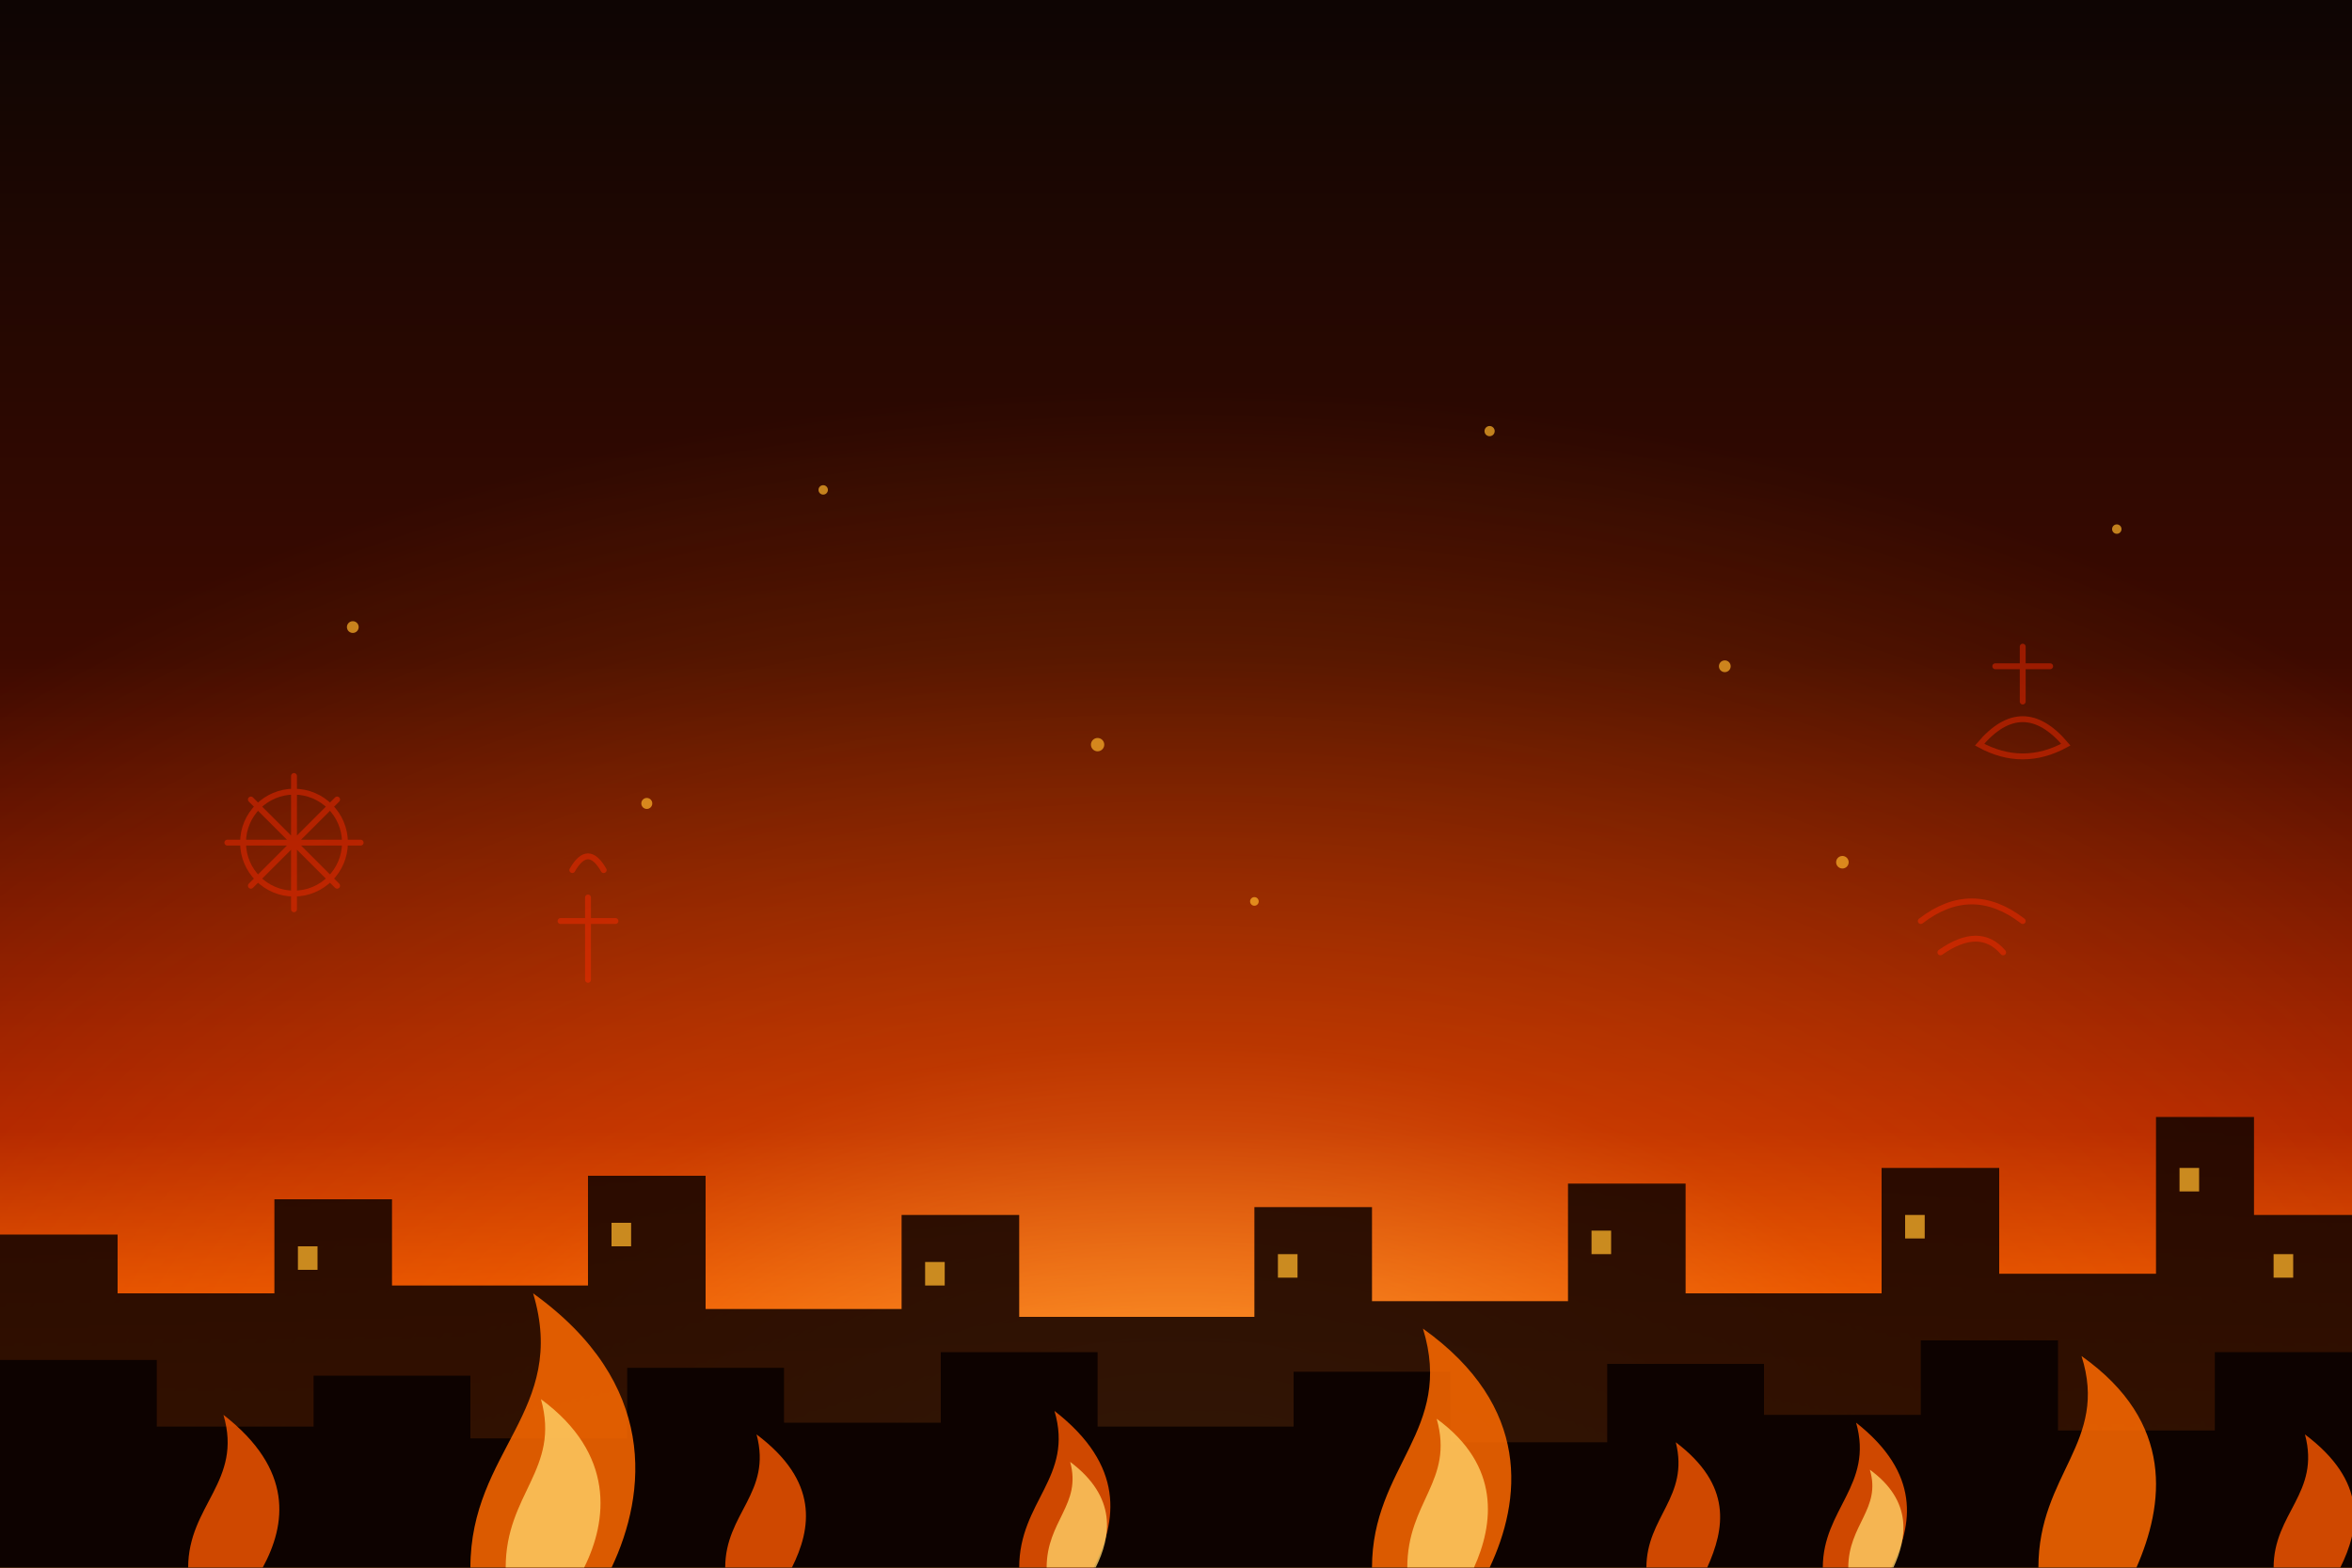
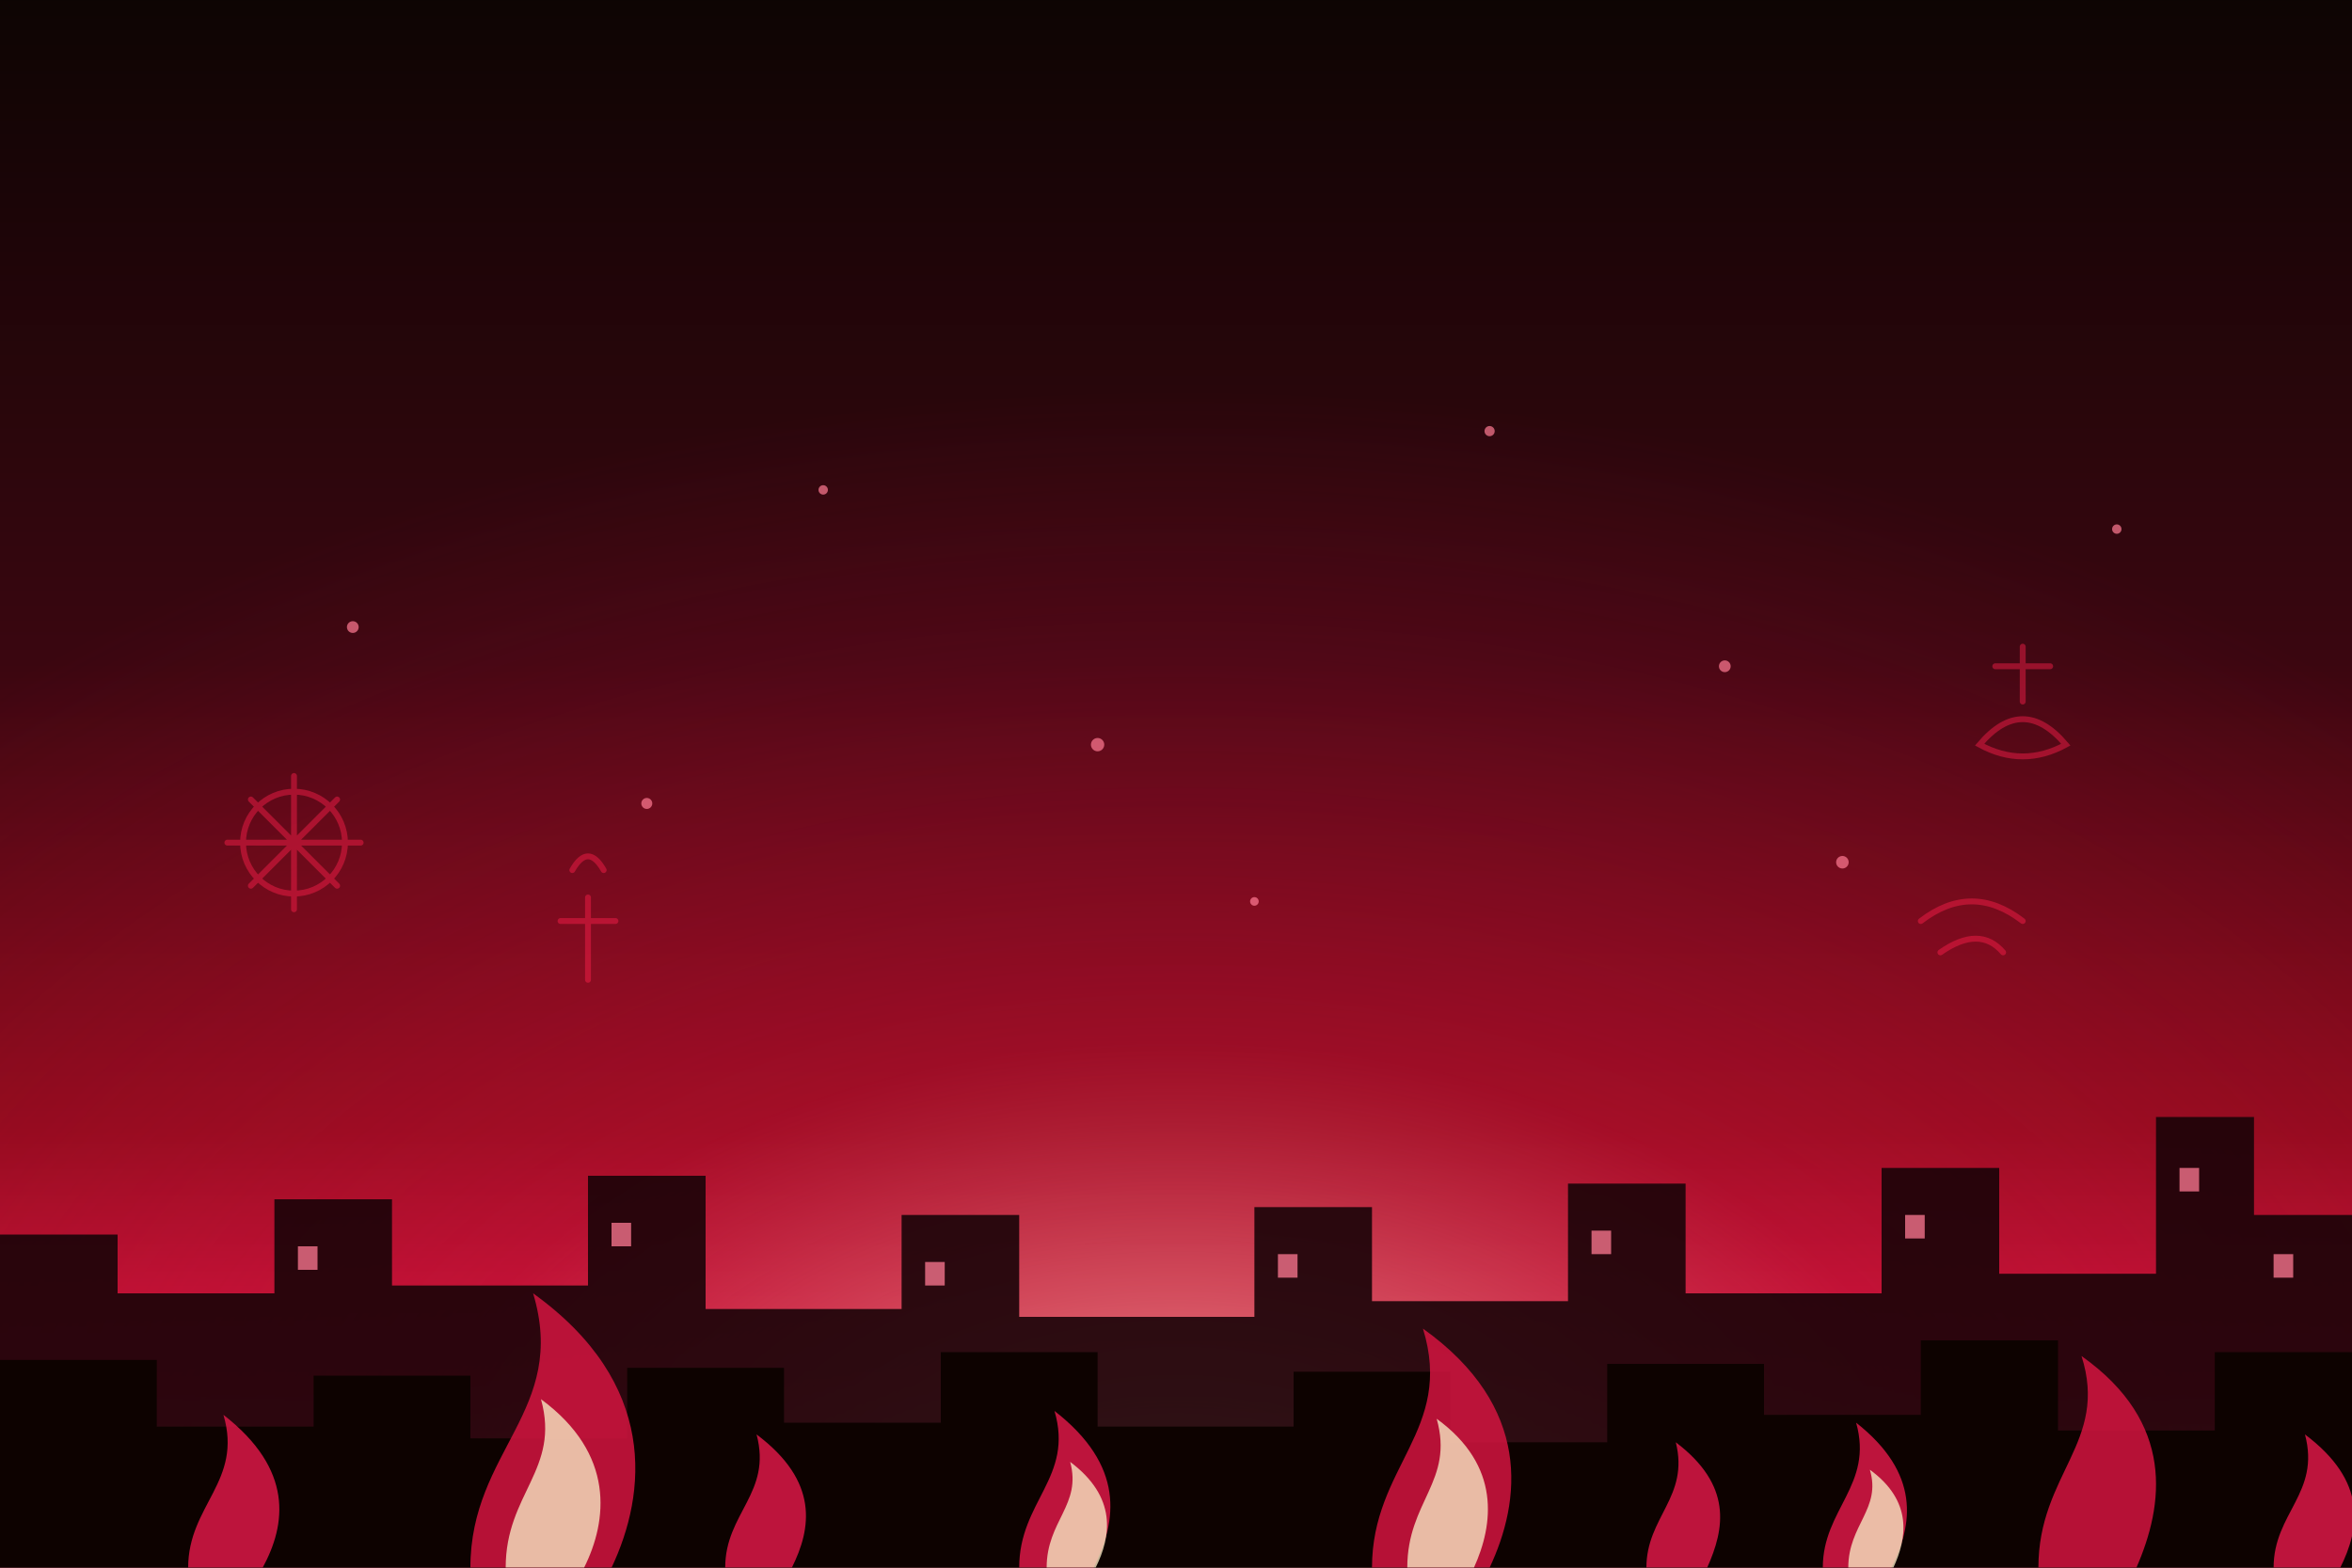
<svg xmlns="http://www.w3.org/2000/svg" viewBox="0 0 1200 800" width="1200" height="800" preserveAspectRatio="xMidYMax slice" role="presentation">
  <defs>
    <linearGradient id="ff-ciel" x1="0" y1="0" x2="0" y2="1">
      <stop offset="0" stop-color="#0d0503" />
-       <stop offset="0.42" stop-color="#3d0a00" />
-       <stop offset="0.72" stop-color="#a81e00" />
-       <stop offset="0.88" stop-color="#ff6a00" />
-       <stop offset="1" stop-color="#ffb42a" />
+       <stop offset="0.42" stop-color="#3a0610" />
+       <stop offset="0.72" stop-color="#8b0a1a" />
+       <stop offset="0.88" stop-color="#d4143f" />
+       <stop offset="1" stop-color="#ff7a93" />
    </linearGradient>
    <radialGradient id="ff-brasier" cx="0.5" cy="1" r="0.75">
-       <stop offset="0" stop-color="#ffd166" stop-opacity="0.85" />
-       <stop offset="0.45" stop-color="#ff6a00" stop-opacity="0.35" />
-       <stop offset="1" stop-color="#ff6a00" stop-opacity="0" />
+       <stop offset="0" stop-color="#f6e6c0" stop-opacity="0.85" />
+       <stop offset="0.45" stop-color="#d4143f" stop-opacity="0.35" />
+       <stop offset="1" stop-color="#d4143f" stop-opacity="0" />
    </radialGradient>
  </defs>
  <rect width="1200" height="800" fill="url(#ff-ciel)" />
  <rect width="1200" height="800" fill="url(#ff-brasier)" />
-   <g fill="none" stroke="#ff2a00" stroke-width="3" opacity="0.45" stroke-linecap="round">
+   <g fill="none" stroke="#ff1f4b" stroke-width="3" opacity="0.45" stroke-linecap="round">
    <circle cx="150" cy="430" r="26" />
    <path d="M150 396 L150 464 M116 430 L184 430 M128 408 L172 452 M172 408 L128 452" />
    <path d="M1010 380 q22 -26 44 0 q-22 12 -44 0 Z M1032 358 L1032 330 M1018 340 L1046 340" />
    <path d="M980 470 q26 -20 52 0 M990 486 q20 -14 32 0" />
    <path d="M300 500 L300 458 M286 470 L314 470 M292 444 q8 -14 16 0" />
  </g>
-   <g fill="#1a0500" opacity="0.9">
+   <g fill="#1a0308" opacity="0.9">
    <path d="M0 640 L0 800 L1200 800 L1200 620 L1150 620 L1150 570 L1100 570 L1100 650 L1020 650 L1020 596 L960 596 L960 660 L860 660 L860 604 L800 604 L800 664 L700 664 L700 616 L640 616 L640 672 L520 672 L520 620 L460 620 L460 668 L360 668 L360 600 L300 600 L300 656 L200 656 L200 612 L140 612 L140 660 L60 660 L60 630 L0 630 Z" />
  </g>
  <g fill="#0d0200">
    <path d="M0 700 L0 800 L1200 800 L1200 690 L1130 690 L1130 730 L1050 730 L1050 684 L980 684 L980 722 L900 722 L900 696 L820 696 L820 736 L740 736 L740 700 L660 700 L660 728 L560 728 L560 690 L480 690 L480 726 L400 726 L400 698 L320 698 L320 734 L240 734 L240 702 L160 702 L160 728 L80 728 L80 694 L0 694 Z" />
  </g>
-   <g fill="#ffb42a" opacity="0.75">
+   <g fill="#ff7a93" opacity="0.75">
    <rect x="1160" y="640" width="10" height="12" />
    <rect x="1112" y="596" width="10" height="12" />
    <rect x="972" y="620" width="10" height="12" />
    <rect x="812" y="628" width="10" height="12" />
    <rect x="652" y="640" width="10" height="12" />
    <rect x="472" y="644" width="10" height="12" />
    <rect x="312" y="624" width="10" height="12" />
    <rect x="152" y="636" width="10" height="12" />
  </g>
-   <g fill="#ff6a00" opacity="0.85">
+   <g fill="#d4143f" opacity="0.85">
    <path d="M240 800 C240 740 290 720 272 660 C336 706 330 762 312 800 Z" />
    <path d="M700 800 C700 748 742 730 726 678 C782 718 776 766 760 800 Z" />
    <path d="M1040 800 C1040 752 1076 736 1062 692 C1110 726 1104 768 1090 800 Z" />
  </g>
-   <g fill="#ff5a00" opacity="0.8">
+   <g fill="#e8194b" opacity="0.8">
    <path d="M96 800 C96 768 124 756 114 722 C150 750 146 778 134 800 Z" />
    <path d="M370 800 C370 772 394 762 386 732 C418 756 414 780 404 800 Z" />
    <path d="M520 800 C520 766 548 754 538 720 C574 748 570 776 558 800 Z" />
    <path d="M840 800 C840 774 862 764 855 736 C884 758 880 780 871 800 Z" />
    <path d="M930 800 C930 770 956 758 947 726 C980 752 976 778 965 800 Z" />
    <path d="M1160 800 C1160 772 1184 762 1176 732 C1208 756 1204 780 1194 800 Z" />
  </g>
-   <g fill="#ffd166" opacity="0.8">
+   <g fill="#f6e6c0" opacity="0.8">
    <path d="M258 800 C258 762 286 750 276 714 C314 742 310 776 298 800 Z" />
    <path d="M718 800 C718 766 742 756 733 724 C766 748 762 778 752 800 Z" />
    <path d="M534 800 C534 776 552 768 546 746 C570 764 567 784 559 800 Z" />
    <path d="M943 800 C943 778 960 770 954 750 C976 766 973 785 966 800 Z" />
  </g>
-   <g fill="#ffb42a" opacity="0.7">
+   <g fill="#ff7a93" opacity="0.7">
    <circle cx="180" cy="320" r="3" />
    <circle cx="420" cy="250" r="2.4" />
    <circle cx="560" cy="380" r="3.4" />
    <circle cx="760" cy="220" r="2.6" />
    <circle cx="880" cy="340" r="3" />
    <circle cx="1080" cy="270" r="2.4" />
    <circle cx="330" cy="410" r="2.8" />
    <circle cx="640" cy="460" r="2.2" />
    <circle cx="940" cy="440" r="3.2" />
  </g>
</svg>
